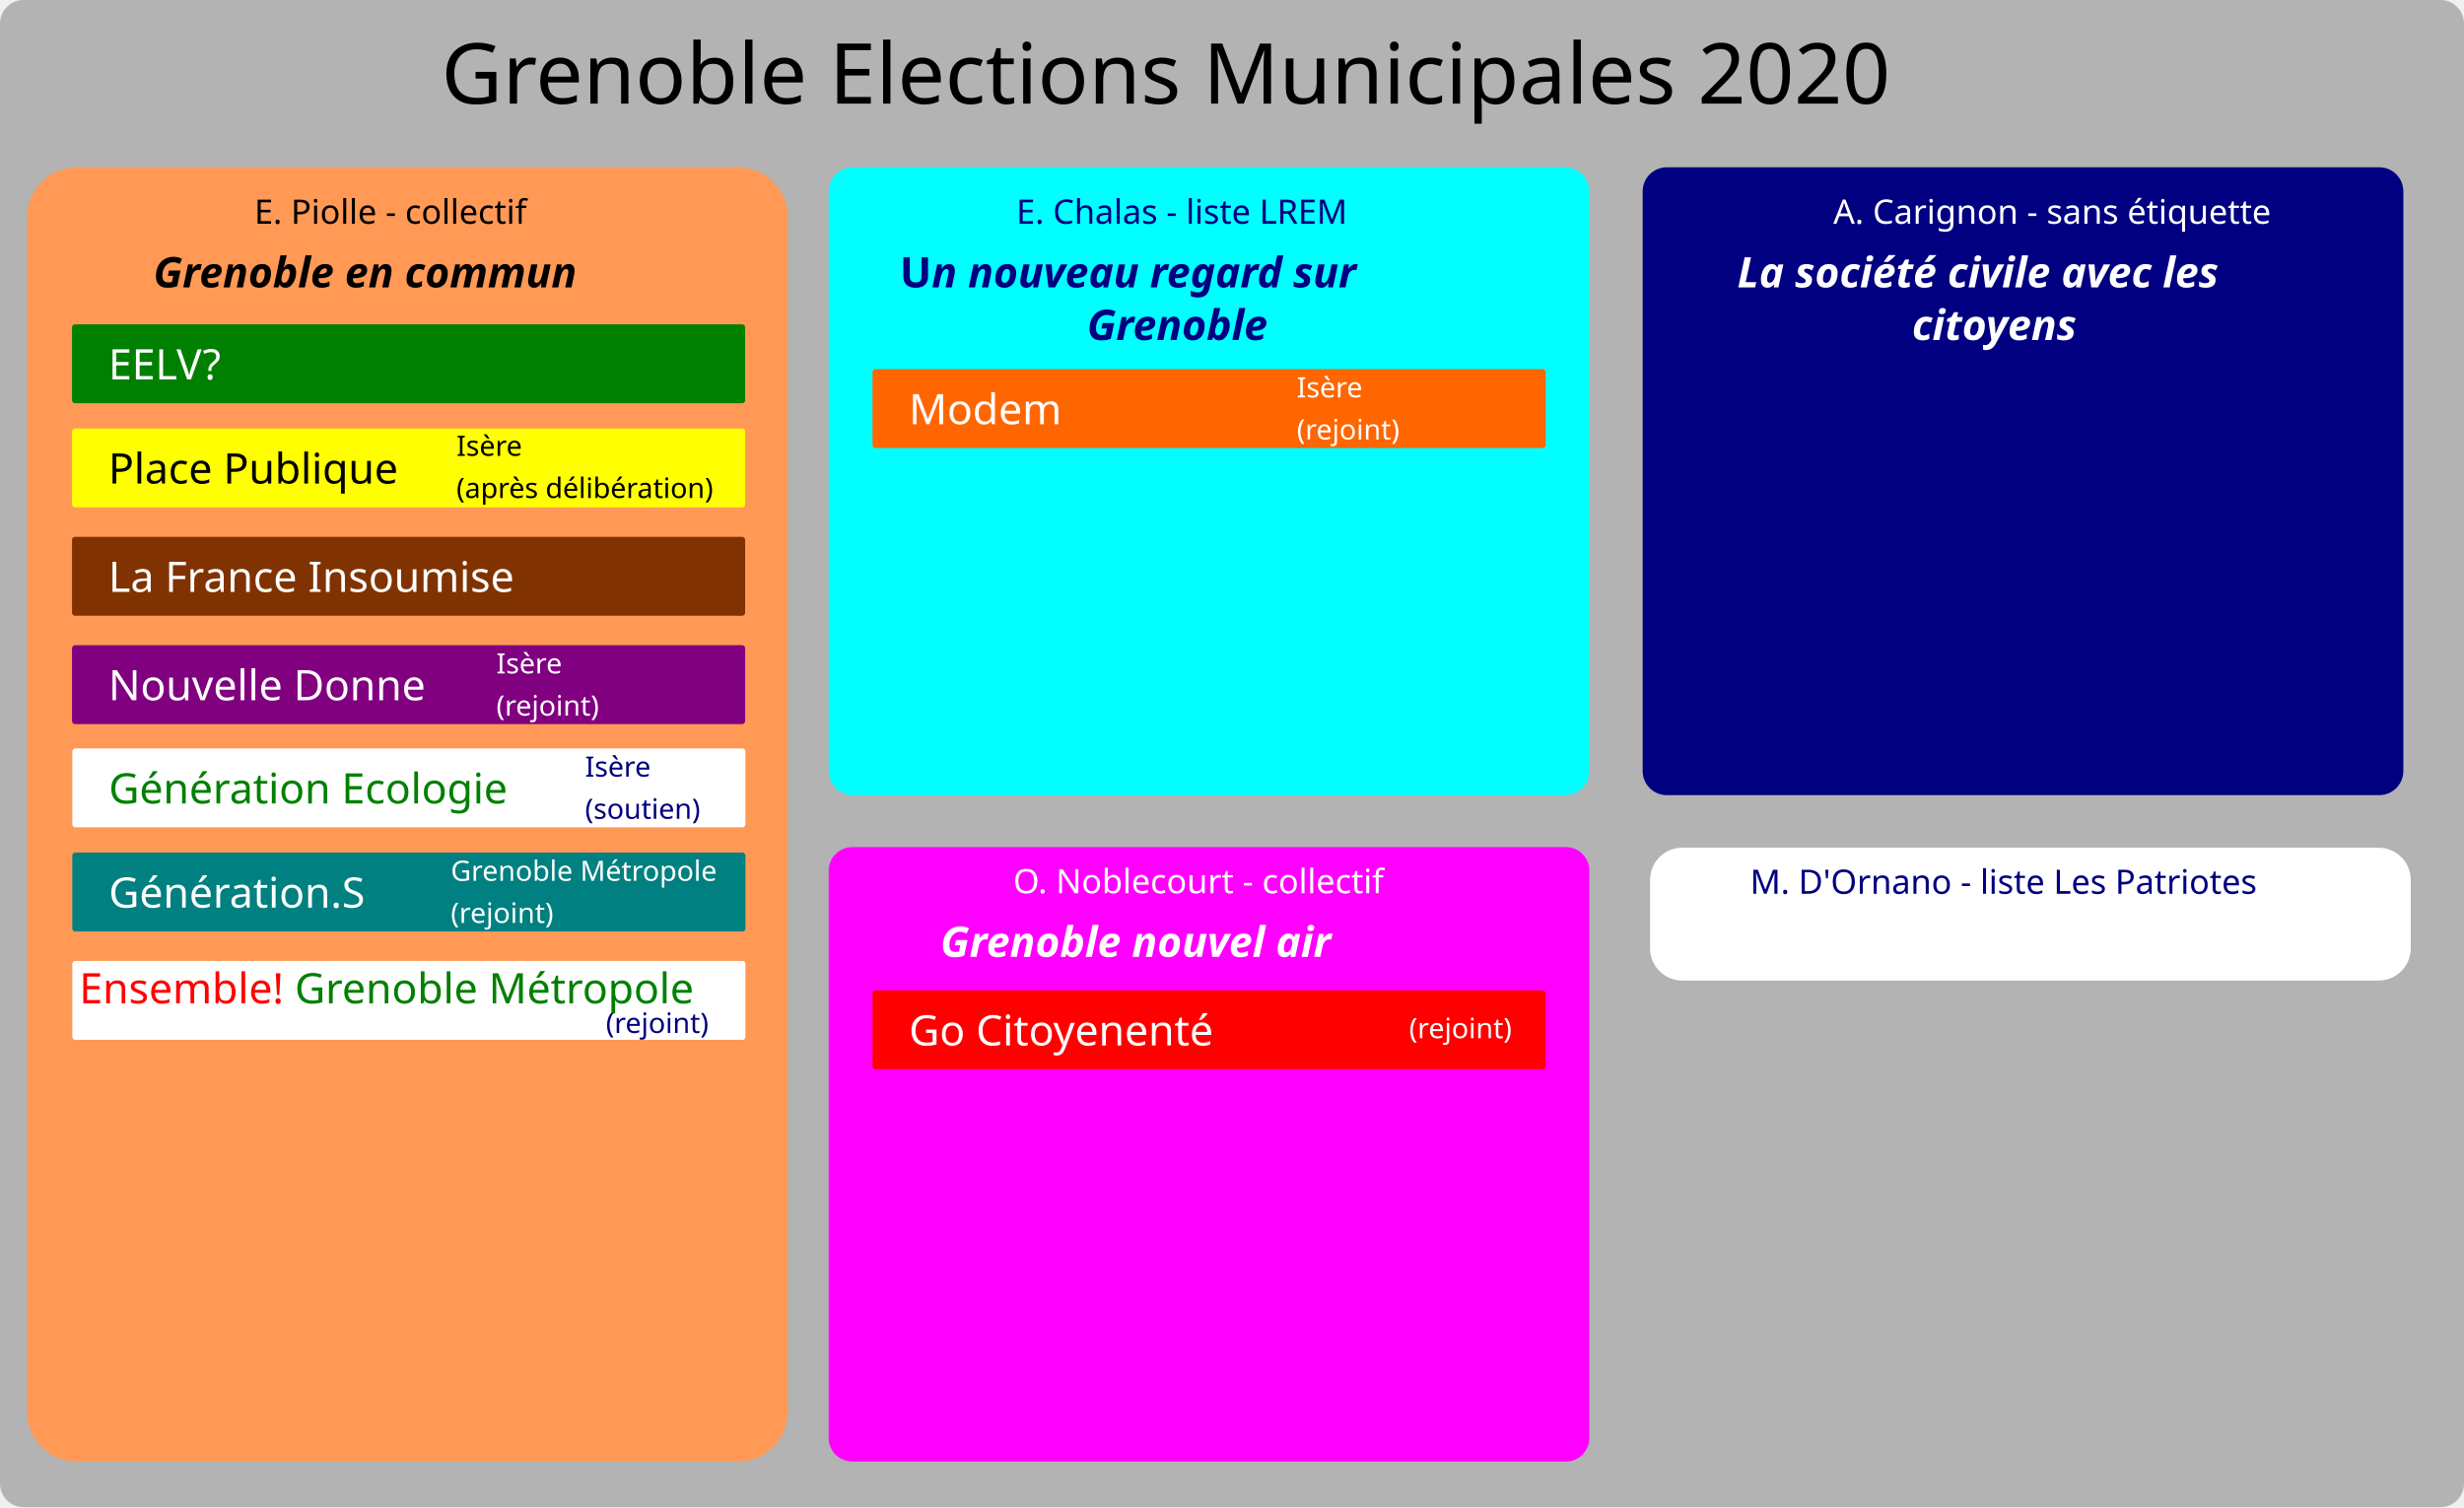
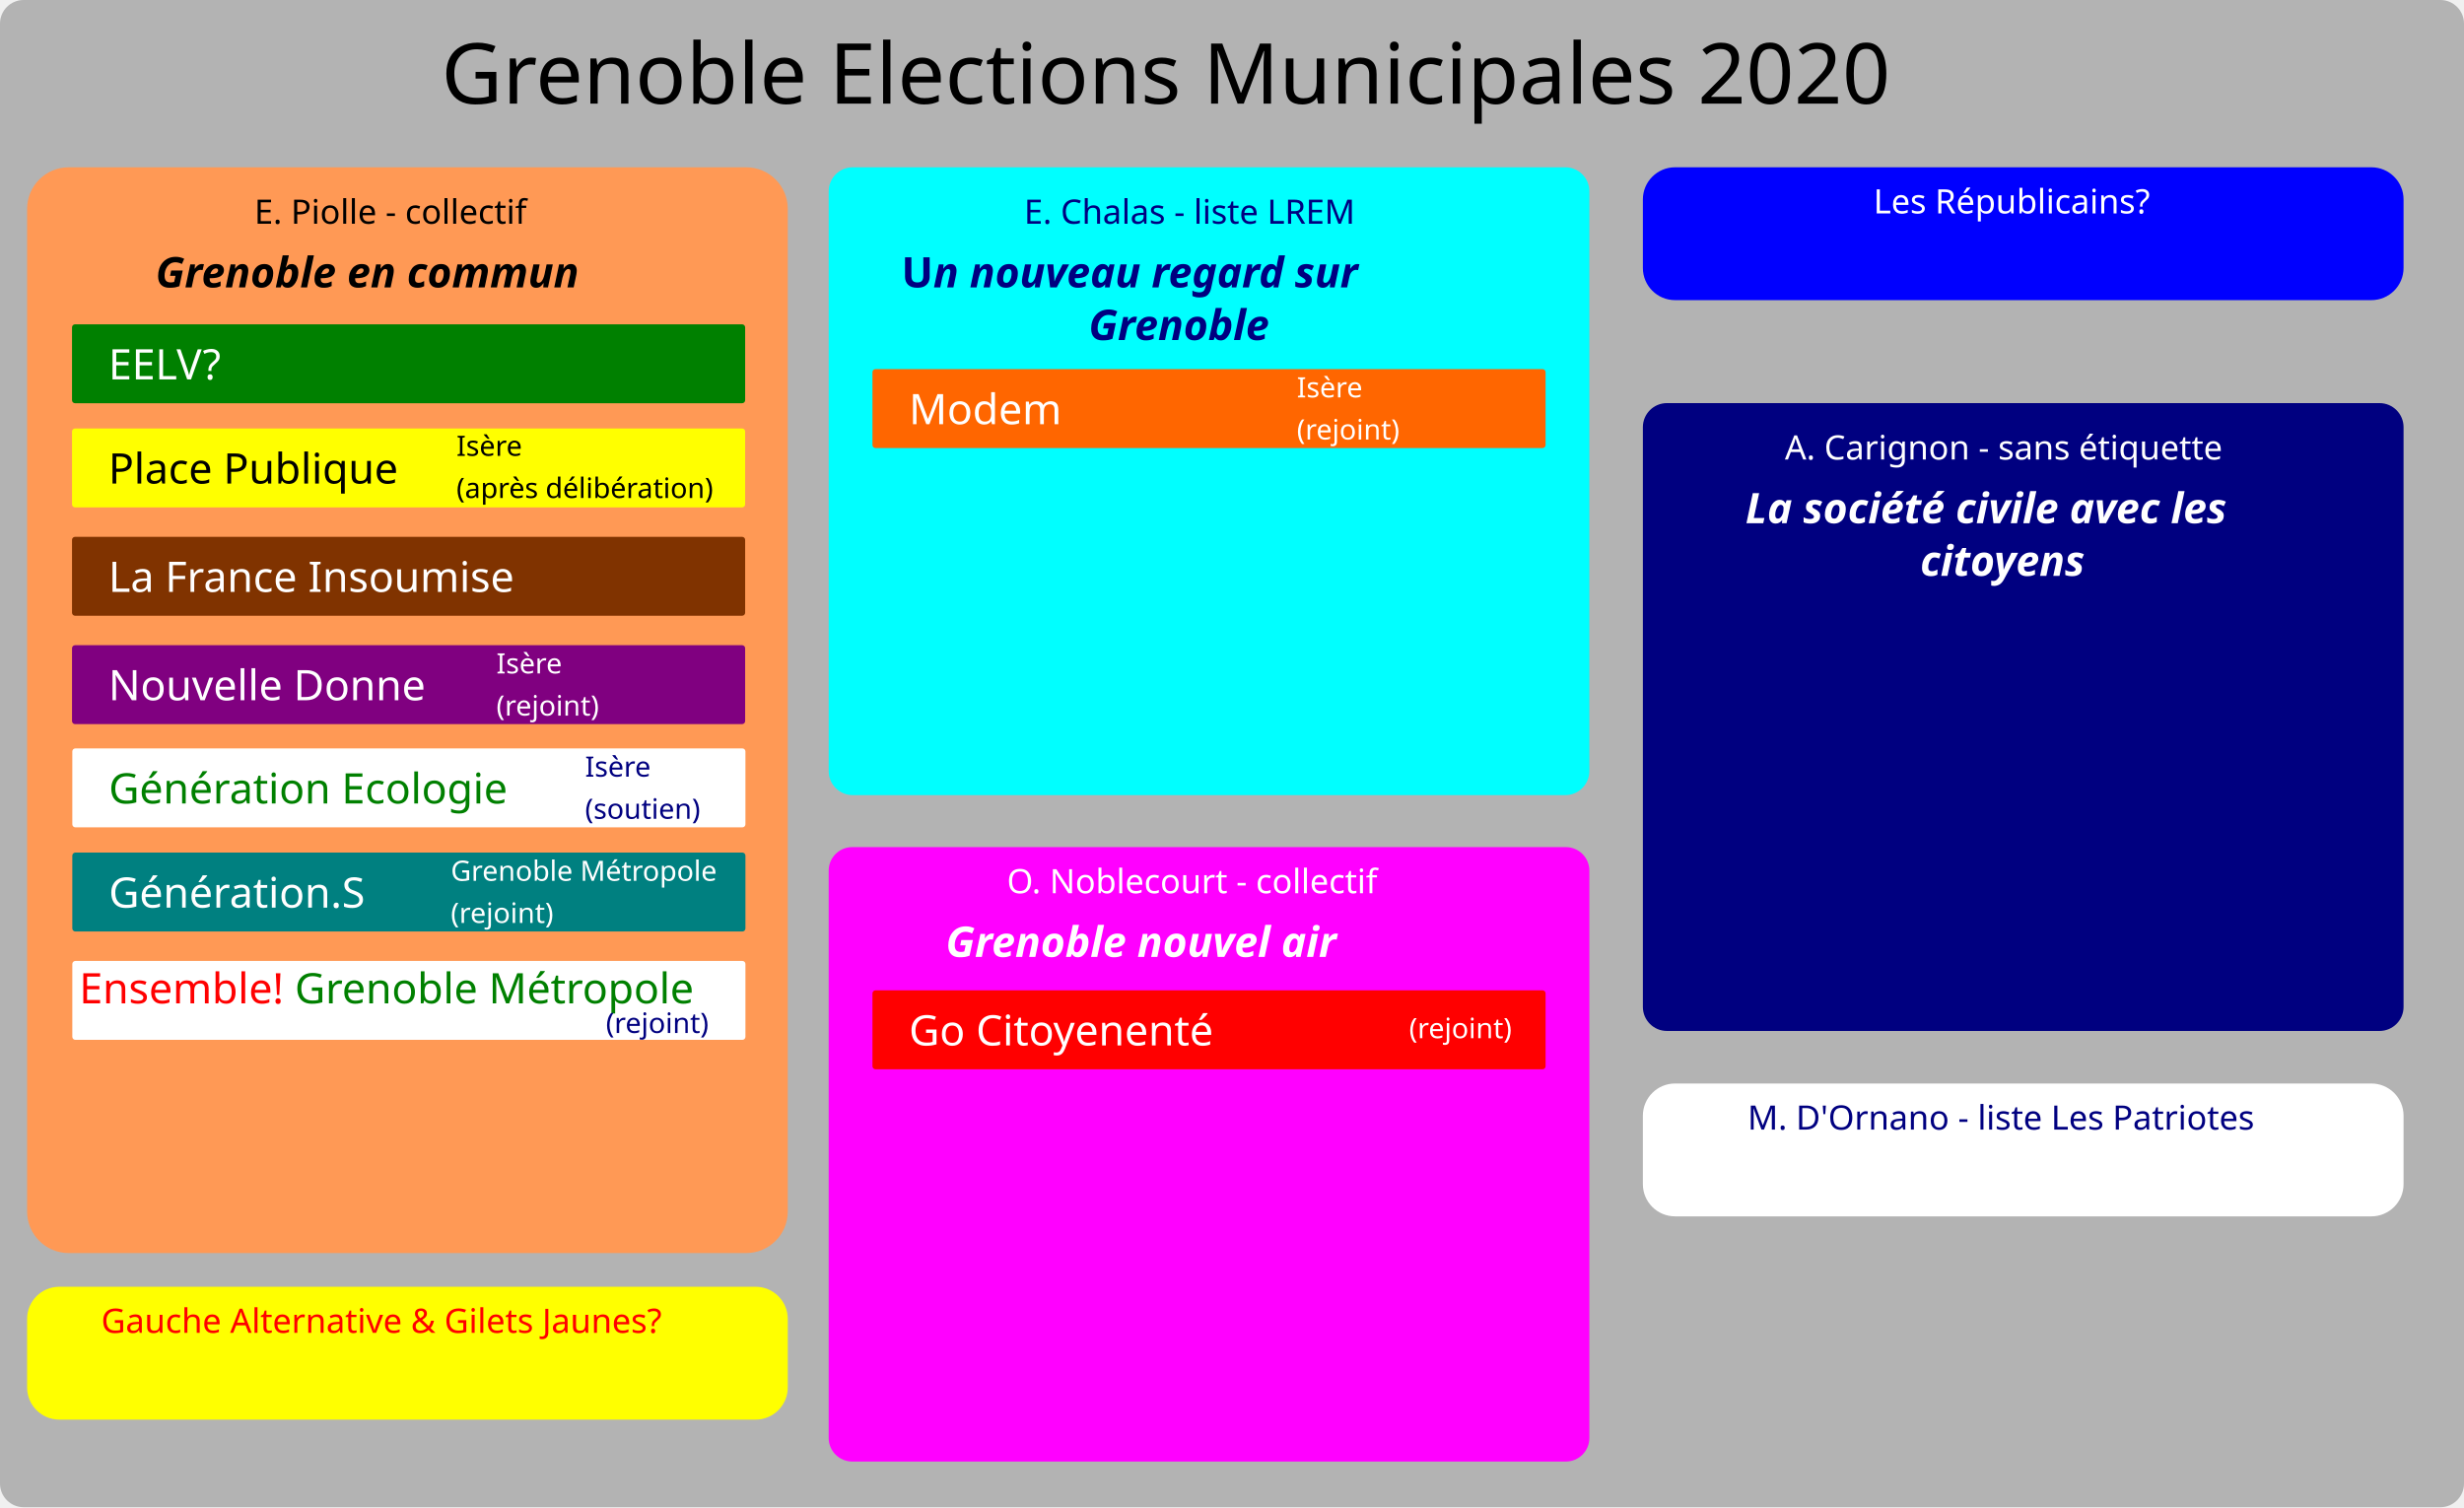
<svg xmlns="http://www.w3.org/2000/svg" width="309.641mm" height="189.4mm" viewBox="0 0 309.641 189.4" version="1.1" id="svg8">
  <defs id="defs2" />
  <g transform="translate(-3.993841,-8.021178)" id="layer1">
    <rect ry="2.969" y="8.021" x="3.994" height="189.4" width="309.641" id="rect1052" style="fill:#b3b3b3;stroke-width:0.262" />
    <text xml:space="preserve" style="font-style:normal;font-weight:normal;font-size:10.583px;line-height:1.25;font-family:sans-serif;fill:#000000;fill-opacity:1;stroke:none;stroke-width:0.265" x="59.446" y="21.039" id="text12">
      <tspan id="tspan10" x="59.446" y="21.039" style="stroke-width:0.265">Grenoble Elections Municipales 2020</tspan>
    </text>
-     <rect style="fill:#ff9955;fill-rule:evenodd;stroke-width:0.256" id="rect14" width="95.592" height="162.638" x="7.399" y="29.043" ry="6.231" />
-     <text xml:space="preserve" style="font-style:normal;font-weight:normal;font-size:5.292px;line-height:1.25;font-family:sans-serif;fill:#000000;fill-opacity:1;stroke:none;stroke-width:0.265" x="23.273" y="44.137" id="text18">
-       <tspan id="tspan16" x="23.273" y="44.137" style="font-style:italic;font-variant:normal;font-weight:bold;font-stretch:normal;font-family:sans-serif;-inkscape-font-specification:'sans-serif Bold Italic';stroke-width:0.265">Grenoble en commun</tspan>
+     <rect style="fill:#ff9955;fill-rule:evenodd;stroke-width:0.235" id="rect14" width="95.592" height="136.442" x="7.399" y="29.043" ry="5.227" />
+     <text xml:space="preserve" style="font-style:normal;font-weight:normal;font-size:5.292px;line-height:1.25;font-family:sans-serif;fill:#000000;fill-opacity:1;stroke:none;stroke-width:0.265" x="23.552" y="44.137" id="text18">
+       <tspan id="tspan16" x="23.552" y="44.137" style="font-style:italic;font-variant:normal;font-weight:bold;font-stretch:normal;font-family:sans-serif;-inkscape-font-specification:'sans-serif Bold Italic';stroke-width:0.265">Grenoble en commun</tspan>
    </text>
    <text xml:space="preserve" style="font-style:normal;font-weight:normal;font-size:4.233px;line-height:1.25;font-family:sans-serif;fill:#000000;fill-opacity:1;stroke:none;stroke-width:0.265" x="35.961" y="36.133" id="text22">
      <tspan id="tspan20" x="35.961" y="36.133" style="stroke-width:0.265">E. Piolle - collectif</tspan>
    </text>
    <rect ry="3.022" y="29.043" x="108.131" height="78.897" width="95.592" id="rect14-2" style="fill:#00ffff;fill-rule:evenodd;stroke-width:0.179" />
-     <text id="text18-9" y="44.137" x="155.378" style="font-style:normal;font-weight:normal;font-size:5.292px;line-height:1.25;font-family:sans-serif;text-align:center;text-anchor:middle;fill:#000080;fill-opacity:1;stroke:none;stroke-width:0.265" xml:space="preserve">
-       <tspan style="font-style:normal;font-variant:normal;font-weight:bold;font-stretch:normal;font-family:sans-serif;-inkscape-font-specification:'sans-serif Bold';text-align:center;text-anchor:middle;fill:#000080;stroke-width:0.265" y="44.137" x="155.378" id="tspan16-8">U<tspan style="font-style:italic;font-variant:normal;font-weight:bold;font-stretch:normal;font-family:sans-serif;-inkscape-font-specification:'sans-serif Bold Italic';fill:#000080" id="tspan53">n nouveau regard sur</tspan>
+     <text id="text18-9" y="44.137" x="155.584" style="font-style:normal;font-weight:normal;font-size:5.292px;line-height:1.25;font-family:sans-serif;text-align:center;text-anchor:middle;fill:#000080;fill-opacity:1;stroke:none;stroke-width:0.265" xml:space="preserve">
+       <tspan style="font-style:normal;font-variant:normal;font-weight:bold;font-stretch:normal;font-family:sans-serif;-inkscape-font-specification:'sans-serif Bold';text-align:center;text-anchor:middle;fill:#000080;stroke-width:0.265" y="44.137" x="155.584" id="tspan16-8">U<tspan style="font-style:italic;font-variant:normal;font-weight:bold;font-stretch:normal;font-family:sans-serif;-inkscape-font-specification:'sans-serif Bold Italic';fill:#000080" id="tspan53">n nouveau regard sur</tspan>
      </tspan>
-       <tspan style="font-style:italic;font-variant:normal;font-weight:bold;font-stretch:normal;font-family:sans-serif;-inkscape-font-specification:'sans-serif Bold Italic';text-align:center;text-anchor:middle;fill:#000080;stroke-width:0.265" y="50.751" x="155.378" id="tspan51">Grenoble</tspan>
+       <tspan style="font-style:italic;font-variant:normal;font-weight:bold;font-stretch:normal;font-family:sans-serif;-inkscape-font-specification:'sans-serif Bold Italic';text-align:center;text-anchor:middle;fill:#000080;stroke-width:0.265" y="50.751" x="155.584" id="tspan51">Grenoble</tspan>
    </text>
-     <text id="text22-2" y="36.133" x="131.714" style="font-style:normal;font-weight:normal;font-size:4.233px;line-height:1.25;font-family:sans-serif;fill:#000080;fill-opacity:1;stroke:none;stroke-width:0.265" xml:space="preserve">
-       <tspan style="fill:#000080;stroke-width:0.265" y="36.133" x="131.714" id="tspan20-0">E. Chalas - liste LREM</tspan>
+     <text id="text22-2" y="36.133" x="132.687" style="font-style:normal;font-weight:normal;font-size:4.233px;line-height:1.25;font-family:sans-serif;fill:#000080;fill-opacity:1;stroke:none;stroke-width:0.265" xml:space="preserve">
+       <tspan style="fill:#000080;stroke-width:0.265" y="36.133" x="132.687" id="tspan20-0">E. Chalas - liste LREM</tspan>
    </text>
-     <rect style="fill:#000080;fill-rule:evenodd;stroke-width:0.179" id="rect14-2-5" width="95.592" height="78.897" x="210.421" y="29.043" ry="3.022" />
-     <text xml:space="preserve" style="font-style:normal;font-weight:normal;font-size:5.292px;line-height:1.25;font-family:sans-serif;text-align:center;text-anchor:middle;fill:#ffffff;fill-opacity:1;stroke:none;stroke-width:0.265" x="258.045" y="44.137" id="text18-9-8">
-       <tspan id="tspan51-5" x="258.045" y="44.137" style="font-style:italic;font-variant:normal;font-weight:bold;font-stretch:normal;font-family:sans-serif;-inkscape-font-specification:'sans-serif Bold Italic';text-align:center;text-anchor:middle;fill:#ffffff;stroke-width:0.265">La société civile avec les </tspan>
-       <tspan id="tspan93" x="258.045" y="50.751" style="font-style:italic;font-variant:normal;font-weight:bold;font-stretch:normal;font-family:sans-serif;-inkscape-font-specification:'sans-serif Bold Italic';text-align:center;text-anchor:middle;fill:#ffffff;stroke-width:0.265">citoyens</tspan>
+     <rect style="fill:#000080;fill-rule:evenodd;stroke-width:0.179" id="rect14-2-5" width="95.592" height="78.897" x="210.447" y="58.677" ry="3.022" />
+     <text xml:space="preserve" style="font-style:normal;font-weight:normal;font-size:5.292px;line-height:1.25;font-family:sans-serif;text-align:center;text-anchor:middle;fill:#ffffff;fill-opacity:1;stroke:none;stroke-width:0.265" x="259.071" y="73.77" id="text18-9-8">
+       <tspan id="tspan51-5" x="259.071" y="73.77" style="font-style:italic;font-variant:normal;font-weight:bold;font-stretch:normal;font-family:sans-serif;-inkscape-font-specification:'sans-serif Bold Italic';text-align:center;text-anchor:middle;fill:#ffffff;stroke-width:0.265">La société civile avec les </tspan>
+       <tspan id="tspan93" x="259.071" y="80.385" style="font-style:italic;font-variant:normal;font-weight:bold;font-stretch:normal;font-family:sans-serif;-inkscape-font-specification:'sans-serif Bold Italic';text-align:center;text-anchor:middle;fill:#ffffff;stroke-width:0.265">citoyens</tspan>
    </text>
-     <text xml:space="preserve" style="font-style:normal;font-weight:normal;font-size:4.233px;line-height:1.25;font-family:sans-serif;fill:#ffffff;fill-opacity:1;stroke:none;stroke-width:0.265" x="234.382" y="36.133" id="text22-2-1">
-       <tspan id="tspan20-0-3" x="234.382" y="36.133" style="fill:#ffffff;stroke-width:0.265">A. Carignon - sans étiquette</tspan>
+     <text xml:space="preserve" style="font-style:normal;font-weight:normal;font-size:4.233px;line-height:1.25;font-family:sans-serif;fill:#ffffff;fill-opacity:1;stroke:none;stroke-width:0.265" x="228.289" y="65.766" id="text22-2-1">
+       <tspan id="tspan20-0-3" x="228.289" y="65.766" style="fill:#ffffff;stroke-width:0.265">A. Carignon - sans étiquette</tspan>
    </text>
    <rect style="fill:#ff00ff;fill-rule:evenodd;stroke-width:0.177" id="rect14-2-2" width="95.592" height="77.209" x="108.131" y="114.473" ry="2.958" />
-     <text xml:space="preserve" style="font-style:normal;font-weight:normal;font-size:5.292px;line-height:1.25;font-family:sans-serif;text-align:center;text-anchor:middle;fill:#ffffff;fill-opacity:1;stroke:none;stroke-width:0.265" x="154.975" y="128.27" id="text18-9-1">
-       <tspan id="tspan51-1" x="154.975" y="128.27" style="font-style:italic;font-variant:normal;font-weight:bold;font-stretch:normal;font-family:sans-serif;-inkscape-font-specification:'sans-serif Bold Italic';text-align:center;text-anchor:middle;fill:#ffffff;stroke-width:0.265">Grenoble nouvel air<tspan style="font-style:normal;font-variant:normal;font-weight:bold;font-stretch:normal;font-family:sans-serif;-inkscape-font-specification:'sans-serif Bold';text-align:center;text-anchor:middle;fill:#ffffff;stroke-width:0.265" id="tspan128" />
+     <text xml:space="preserve" style="font-style:normal;font-weight:normal;font-size:5.292px;line-height:1.25;font-family:sans-serif;text-align:center;text-anchor:middle;fill:#ffffff;fill-opacity:1;stroke:none;stroke-width:0.265" x="155.65" y="128.27" id="text18-9-1">
+       <tspan id="tspan51-1" x="155.65" y="128.27" style="font-style:italic;font-variant:normal;font-weight:bold;font-stretch:normal;font-family:sans-serif;-inkscape-font-specification:'sans-serif Bold Italic';text-align:center;text-anchor:middle;fill:#ffffff;stroke-width:0.265">Grenoble nouvel air<tspan style="font-style:normal;font-variant:normal;font-weight:bold;font-stretch:normal;font-family:sans-serif;-inkscape-font-specification:'sans-serif Bold';text-align:center;text-anchor:middle;fill:#ffffff;stroke-width:0.265" id="tspan128" />
      </tspan>
    </text>
-     <text xml:space="preserve" style="font-style:normal;font-weight:normal;font-size:4.233px;line-height:1.25;font-family:sans-serif;fill:#ffffff;fill-opacity:1;stroke:none;stroke-width:0.265" x="131.312" y="120.266" id="text22-2-8">
-       <tspan id="tspan20-0-7" x="131.312" y="120.266" style="fill:#ffffff;stroke-width:0.265">O. Noblecourt - collectif</tspan>
+     <text xml:space="preserve" style="font-style:normal;font-weight:normal;font-size:4.233px;line-height:1.25;font-family:sans-serif;fill:#ffffff;fill-opacity:1;stroke:none;stroke-width:0.265" x="130.525" y="120.266" id="text22-2-8">
+       <tspan id="tspan20-0-7" x="130.525" y="120.266" style="fill:#ffffff;stroke-width:0.265">O. Noblecourt - collectif</tspan>
    </text>
    <rect ry="0.38" y="48.777" x="13.044" height="9.914" width="84.589" id="rect14-3" style="fill:#008000;fill-rule:evenodd;stroke-width:0.06" />
    <text xml:space="preserve" style="font-style:normal;font-weight:normal;font-size:5.292px;line-height:1.25;font-family:sans-serif;fill:#000000;fill-opacity:1;stroke:none;stroke-width:0.265" x="17.616" y="55.696" id="text125">
      <tspan id="tspan123" x="17.616" y="55.696" style="fill:#ffffff;stroke-width:0.265">EELV?</tspan>
    </text>
    <rect style="fill:#ffff00;fill-rule:evenodd;stroke-width:0.06" id="rect14-3-9" width="84.589" height="9.914" x="13.044" y="61.866" ry="0.38" />
    <text id="text125-1" y="68.785" x="17.616" style="font-style:normal;font-weight:normal;font-size:5.292px;line-height:1.25;font-family:sans-serif;fill:#000000;fill-opacity:1;stroke:none;stroke-width:0.265" xml:space="preserve">
      <tspan style="fill:#000000;stroke-width:0.265" y="68.785" x="17.616" id="tspan123-7">Place Publique</tspan>
    </text>
    <text xml:space="preserve" style="font-size:4.233px;line-height:1.25;font-family:sans-serif;stroke-width:0.265" x="61.357" y="65.307" id="text150">
      <tspan id="tspan148" x="61.357" y="65.307" style="font-size:3.528px;stroke-width:0.265">Isère</tspan>
      <tspan x="61.357" y="70.598" style="font-size:3.528px;stroke-width:0.265" id="tspan152">(après délibération)</tspan>
    </text>
    <rect ry="0.38" y="75.483" x="13.044" height="9.914" width="84.589" id="rect14-3-9-0" style="fill:#803300;fill-rule:evenodd;stroke-width:0.06" />
    <text xml:space="preserve" style="font-style:normal;font-weight:normal;font-size:5.292px;line-height:1.25;font-family:sans-serif;fill:#ffffff;fill-opacity:1;stroke:none;stroke-width:0.265" x="17.616" y="82.403" id="text125-1-9">
      <tspan id="tspan123-7-5" x="17.616" y="82.403" style="fill:#ffffff;stroke-width:0.265">La France Insoumise</tspan>
    </text>
    <rect style="fill:#800080;fill-rule:evenodd;stroke-width:0.06" id="rect14-3-9-0-0" width="84.589" height="9.914" x="13.044" y="89.101" ry="0.38" />
    <text id="text125-1-9-3" y="96.02" x="17.616" style="font-style:normal;font-weight:normal;font-size:5.292px;line-height:1.25;font-family:sans-serif;fill:#ffffff;fill-opacity:1;stroke:none;stroke-width:0.265" xml:space="preserve">
      <tspan style="fill:#ffffff;stroke-width:0.265" y="96.02" x="17.616" id="tspan123-7-5-9">Nouvelle Donne</tspan>
    </text>
    <text id="text150-3" y="92.65" x="66.366" style="font-size:4.233px;line-height:1.25;font-family:sans-serif;fill:#ffffff;stroke-width:0.265" xml:space="preserve">
      <tspan style="font-size:3.528px;fill:#ffffff;stroke-width:0.265" y="92.65" x="66.366" id="tspan148-7">Isère</tspan>
      <tspan id="tspan152-8" style="font-size:3.528px;fill:#ffffff;stroke-width:0.265" y="97.942" x="66.366">(rejoint)</tspan>
    </text>
    <rect ry="0.38" y="102.071" x="13.081" height="9.914" width="84.589" id="rect14-3-9-0-0-4" style="fill:#ffffff;fill-rule:evenodd;stroke-width:0.06" />
    <text xml:space="preserve" style="font-style:normal;font-weight:normal;font-size:5.292px;line-height:1.25;font-family:sans-serif;fill:#008000;fill-opacity:1;stroke:none;stroke-width:0.265" x="17.653" y="108.99" id="text125-1-9-3-9">
      <tspan id="tspan123-7-5-9-1" x="17.653" y="108.99" style="fill:#008000;stroke-width:0.265">Génération Ecologie</tspan>
    </text>
    <text xml:space="preserve" style="font-size:4.233px;line-height:1.25;font-family:sans-serif;fill:#000080;stroke-width:0.265" x="77.515" y="105.62" id="text150-3-7">
      <tspan id="tspan148-7-5" x="77.515" y="105.62" style="font-size:3.528px;fill:#000080;stroke-width:0.265">Isère</tspan>
      <tspan x="77.515" y="110.911" style="font-size:3.528px;fill:#000080;stroke-width:0.265" id="tspan152-8-5">(soutien)</tspan>
    </text>
-     <rect ry="0.38" y="54.409" x="113.638" height="9.914" width="84.589" id="rect14-3-9-0-0-45" style="fill:#ff6600;fill-rule:evenodd;stroke-width:0.06" />
+     <rect ry="0.38" y="54.409" x="113.632" height="9.914" width="84.589" id="rect14-3-9-0-0-45" style="fill:#ff6600;fill-rule:evenodd;stroke-width:0.06" />
    <text xml:space="preserve" style="font-style:normal;font-weight:normal;font-size:5.292px;line-height:1.25;font-family:sans-serif;fill:#ffffff;fill-opacity:1;stroke:none;stroke-width:0.265" x="118.21" y="61.328" id="text125-1-9-3-8">
      <tspan id="tspan123-7-5-9-6" x="118.21" y="61.328" style="fill:#ffffff;stroke-width:0.265">Modem</tspan>
    </text>
    <text xml:space="preserve" style="font-size:4.233px;line-height:1.25;font-family:sans-serif;fill:#ffffff;stroke-width:0.265" x="166.96" y="57.958" id="text150-3-2">
      <tspan id="tspan148-7-51" x="166.96" y="57.958" style="font-size:3.528px;fill:#ffffff;stroke-width:0.265">Isère</tspan>
      <tspan x="166.96" y="63.25" style="font-size:3.528px;fill:#ffffff;stroke-width:0.265" id="tspan152-8-3">(rejoint)</tspan>
    </text>
-     <rect style="fill:#ff0000;fill-rule:evenodd;stroke-width:0.06" id="rect14-3-9-0-0-45-9" width="84.589" height="9.914" x="113.638" y="132.474" ry="0.38" />
+     <rect style="fill:#ff0000;fill-rule:evenodd;stroke-width:0.06" id="rect14-3-9-0-0-45-9" width="84.589" height="9.914" x="113.632" y="132.474" ry="0.38" />
    <text id="text125-1-9-3-8-3" y="139.394" x="118.21" style="font-style:normal;font-weight:normal;font-size:5.292px;line-height:1.25;font-family:sans-serif;fill:#ffffff;fill-opacity:1;stroke:none;stroke-width:0.265" xml:space="preserve">
      <tspan style="fill:#ffffff;stroke-width:0.265" y="139.394" x="118.21" id="tspan123-7-5-9-6-4">Go Citoyenenté</tspan>
    </text>
    <text id="text150-3-2-1" y="138.484" x="181.07" style="font-size:4.233px;line-height:1.25;font-family:sans-serif;fill:#ffffff;stroke-width:0.265" xml:space="preserve">
      <tspan id="tspan152-8-3-5" style="font-size:3.528px;fill:#ffffff;stroke-width:0.265" y="138.484" x="181.07">(rejoint)</tspan>
    </text>
-     <rect ry="4.045" y="114.545" x="211.351" height="16.695" width="95.592" id="rect14-2-2-5" style="fill:#ffffff;fill-rule:evenodd;stroke-width:0.082" />
-     <text id="text22-2-8-0" y="120.337" x="223.925" style="font-style:normal;font-weight:normal;font-size:4.233px;line-height:1.25;font-family:sans-serif;fill:#000080;fill-opacity:1;stroke:none;stroke-width:0.265" xml:space="preserve">
-       <tspan style="fill:#000080;stroke-width:0.265" y="120.337" x="223.925" id="tspan20-0-7-6">M. D'Ornano - liste Les Patriotes</tspan>
+     <rect ry="4.045" y="144.178" x="210.447" height="16.695" width="95.592" id="rect14-2-2-5" style="fill:#ffffff;fill-rule:evenodd;stroke-width:0.082" />
+     <text id="text22-2-8-0" y="149.97" x="223.604" style="font-style:normal;font-weight:normal;font-size:4.233px;line-height:1.25;font-family:sans-serif;fill:#000080;fill-opacity:1;stroke:none;stroke-width:0.265" xml:space="preserve">
+       <tspan style="fill:#000080;stroke-width:0.265" y="149.97" x="223.604" id="tspan20-0-7-6">M. D'Ornano - liste Les Patriotes</tspan>
    </text>
    <rect ry="0.38" y="115.16" x="13.081" height="9.914" width="84.589" id="rect14-3-9-0-0-7" style="fill:#008080;fill-rule:evenodd;stroke-width:0.06" />
    <text xml:space="preserve" style="font-style:normal;font-weight:normal;font-size:5.292px;line-height:1.25;font-family:sans-serif;fill:#ffffff;fill-opacity:1;stroke:none;stroke-width:0.265" x="17.653" y="122.079" id="text125-1-9-3-7">
      <tspan id="tspan123-7-5-9-9" x="17.653" y="122.079" style="fill:#ffffff;stroke-width:0.265">Génération.S</tspan>
    </text>
    <text xml:space="preserve" style="font-size:4.233px;line-height:1.25;font-family:sans-serif;fill:#ffffff;stroke-width:0.265" x="60.639" y="118.708" id="text150-3-5">
      <tspan id="tspan148-7-3" x="60.639" y="118.708" style="font-size:3.528px;fill:#ffffff;stroke-width:0.265">Grenoble Métropole</tspan>
      <tspan x="60.639" y="124" style="font-size:3.528px;fill:#ffffff;stroke-width:0.265" id="tspan152-8-33">(rejoint)</tspan>
    </text>
    <rect style="fill:#ffffff;fill-rule:evenodd;stroke-width:0.06" id="rect14-3-9-0-0-4-3" width="84.589" height="9.914" x="13.081" y="128.777" ry="0.38" />
    <text id="text125-1-9-3-9-5" y="134.109" x="13.948" style="font-style:normal;font-weight:normal;font-size:5.292px;line-height:1.25;font-family:sans-serif;fill:#ff0000;fill-opacity:1;stroke:none;stroke-width:0.265" xml:space="preserve">
      <tspan style="fill:#ff0000;stroke-width:0.265" y="134.109" x="13.948" id="tspan123-7-5-9-1-0">Ensemble! <tspan id="tspan1154" style="fill:#008000">Grenoble Métropole</tspan>
      </tspan>
    </text>
    <text id="text150-3-7-2" y="137.827" x="80.135" style="font-size:4.233px;line-height:1.25;font-family:sans-serif;fill:#000080;stroke-width:0.265" xml:space="preserve">
      <tspan id="tspan152-8-5-2" style="font-size:3.528px;fill:#000080;stroke-width:0.265" y="137.827" x="80.135">(rejoint)</tspan>
    </text>
+     <rect style="fill:#0000ff;fill-rule:evenodd;stroke-width:0.082" id="rect14-2-2-5-8" width="95.592" height="16.695" x="210.447" y="29.043" ry="4.045" />
+     <text xml:space="preserve" style="font-style:normal;font-weight:normal;font-size:4.233px;line-height:1.25;font-family:sans-serif;fill:#ffffff;fill-opacity:1;stroke:none;stroke-width:0.265" x="239.431" y="34.836" id="text22-2-8-0-4">
+       <tspan id="tspan20-0-7-6-5" x="239.431" y="34.836" style="fill:#ffffff;stroke-width:0.265">Les Républicains?</tspan>
+     </text>
+     <rect ry="4.045" y="169.719" x="7.399" height="16.695" width="95.592" id="rect14-2-2-5-8-6" style="fill:#ffff00;fill-rule:evenodd;stroke-width:0.082" />
+     <text id="text22-2-8-0-4-1" y="175.511" x="16.702" style="font-style:normal;font-weight:normal;font-size:4.233px;line-height:1.25;font-family:sans-serif;fill:#ff0000;fill-opacity:1;stroke:none;stroke-width:0.265" xml:space="preserve">
+       <tspan style="fill:#ff0000;stroke-width:0.265" y="175.511" x="16.702" id="tspan20-0-7-6-5-5">Gauche Alternative &amp; Gilets Jaunes?</tspan>
+     </text>
  </g>
</svg>
